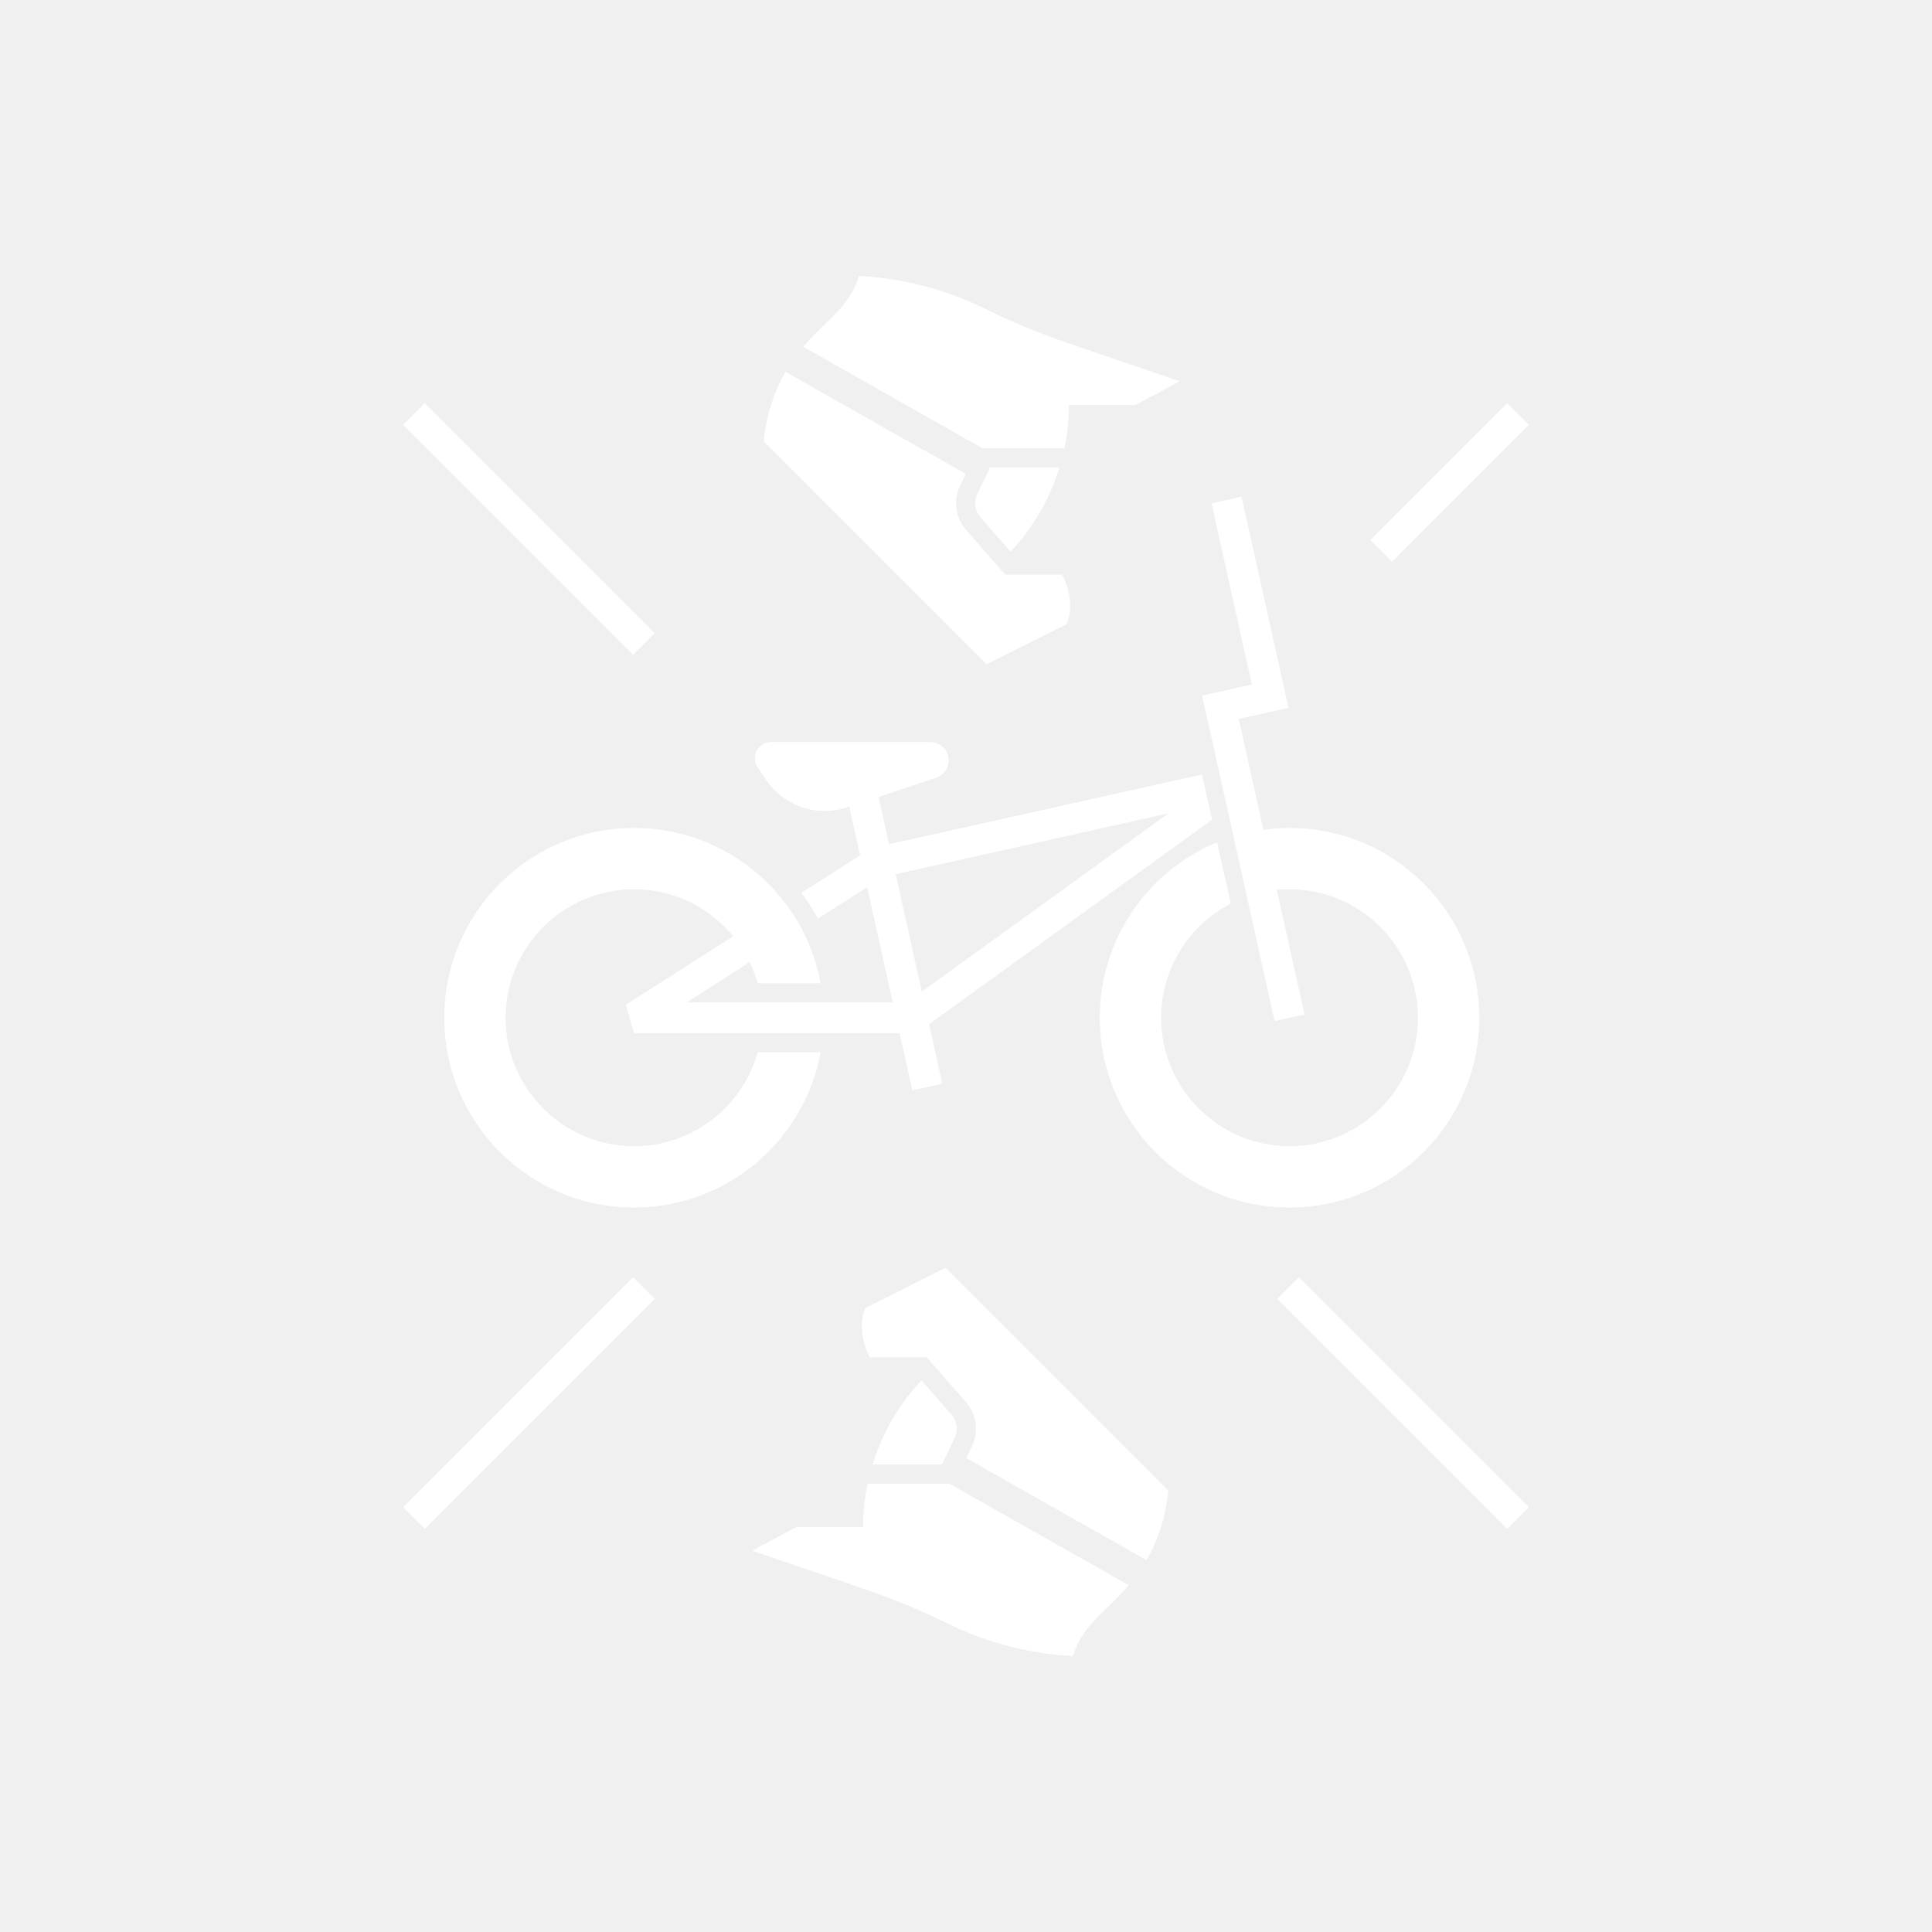
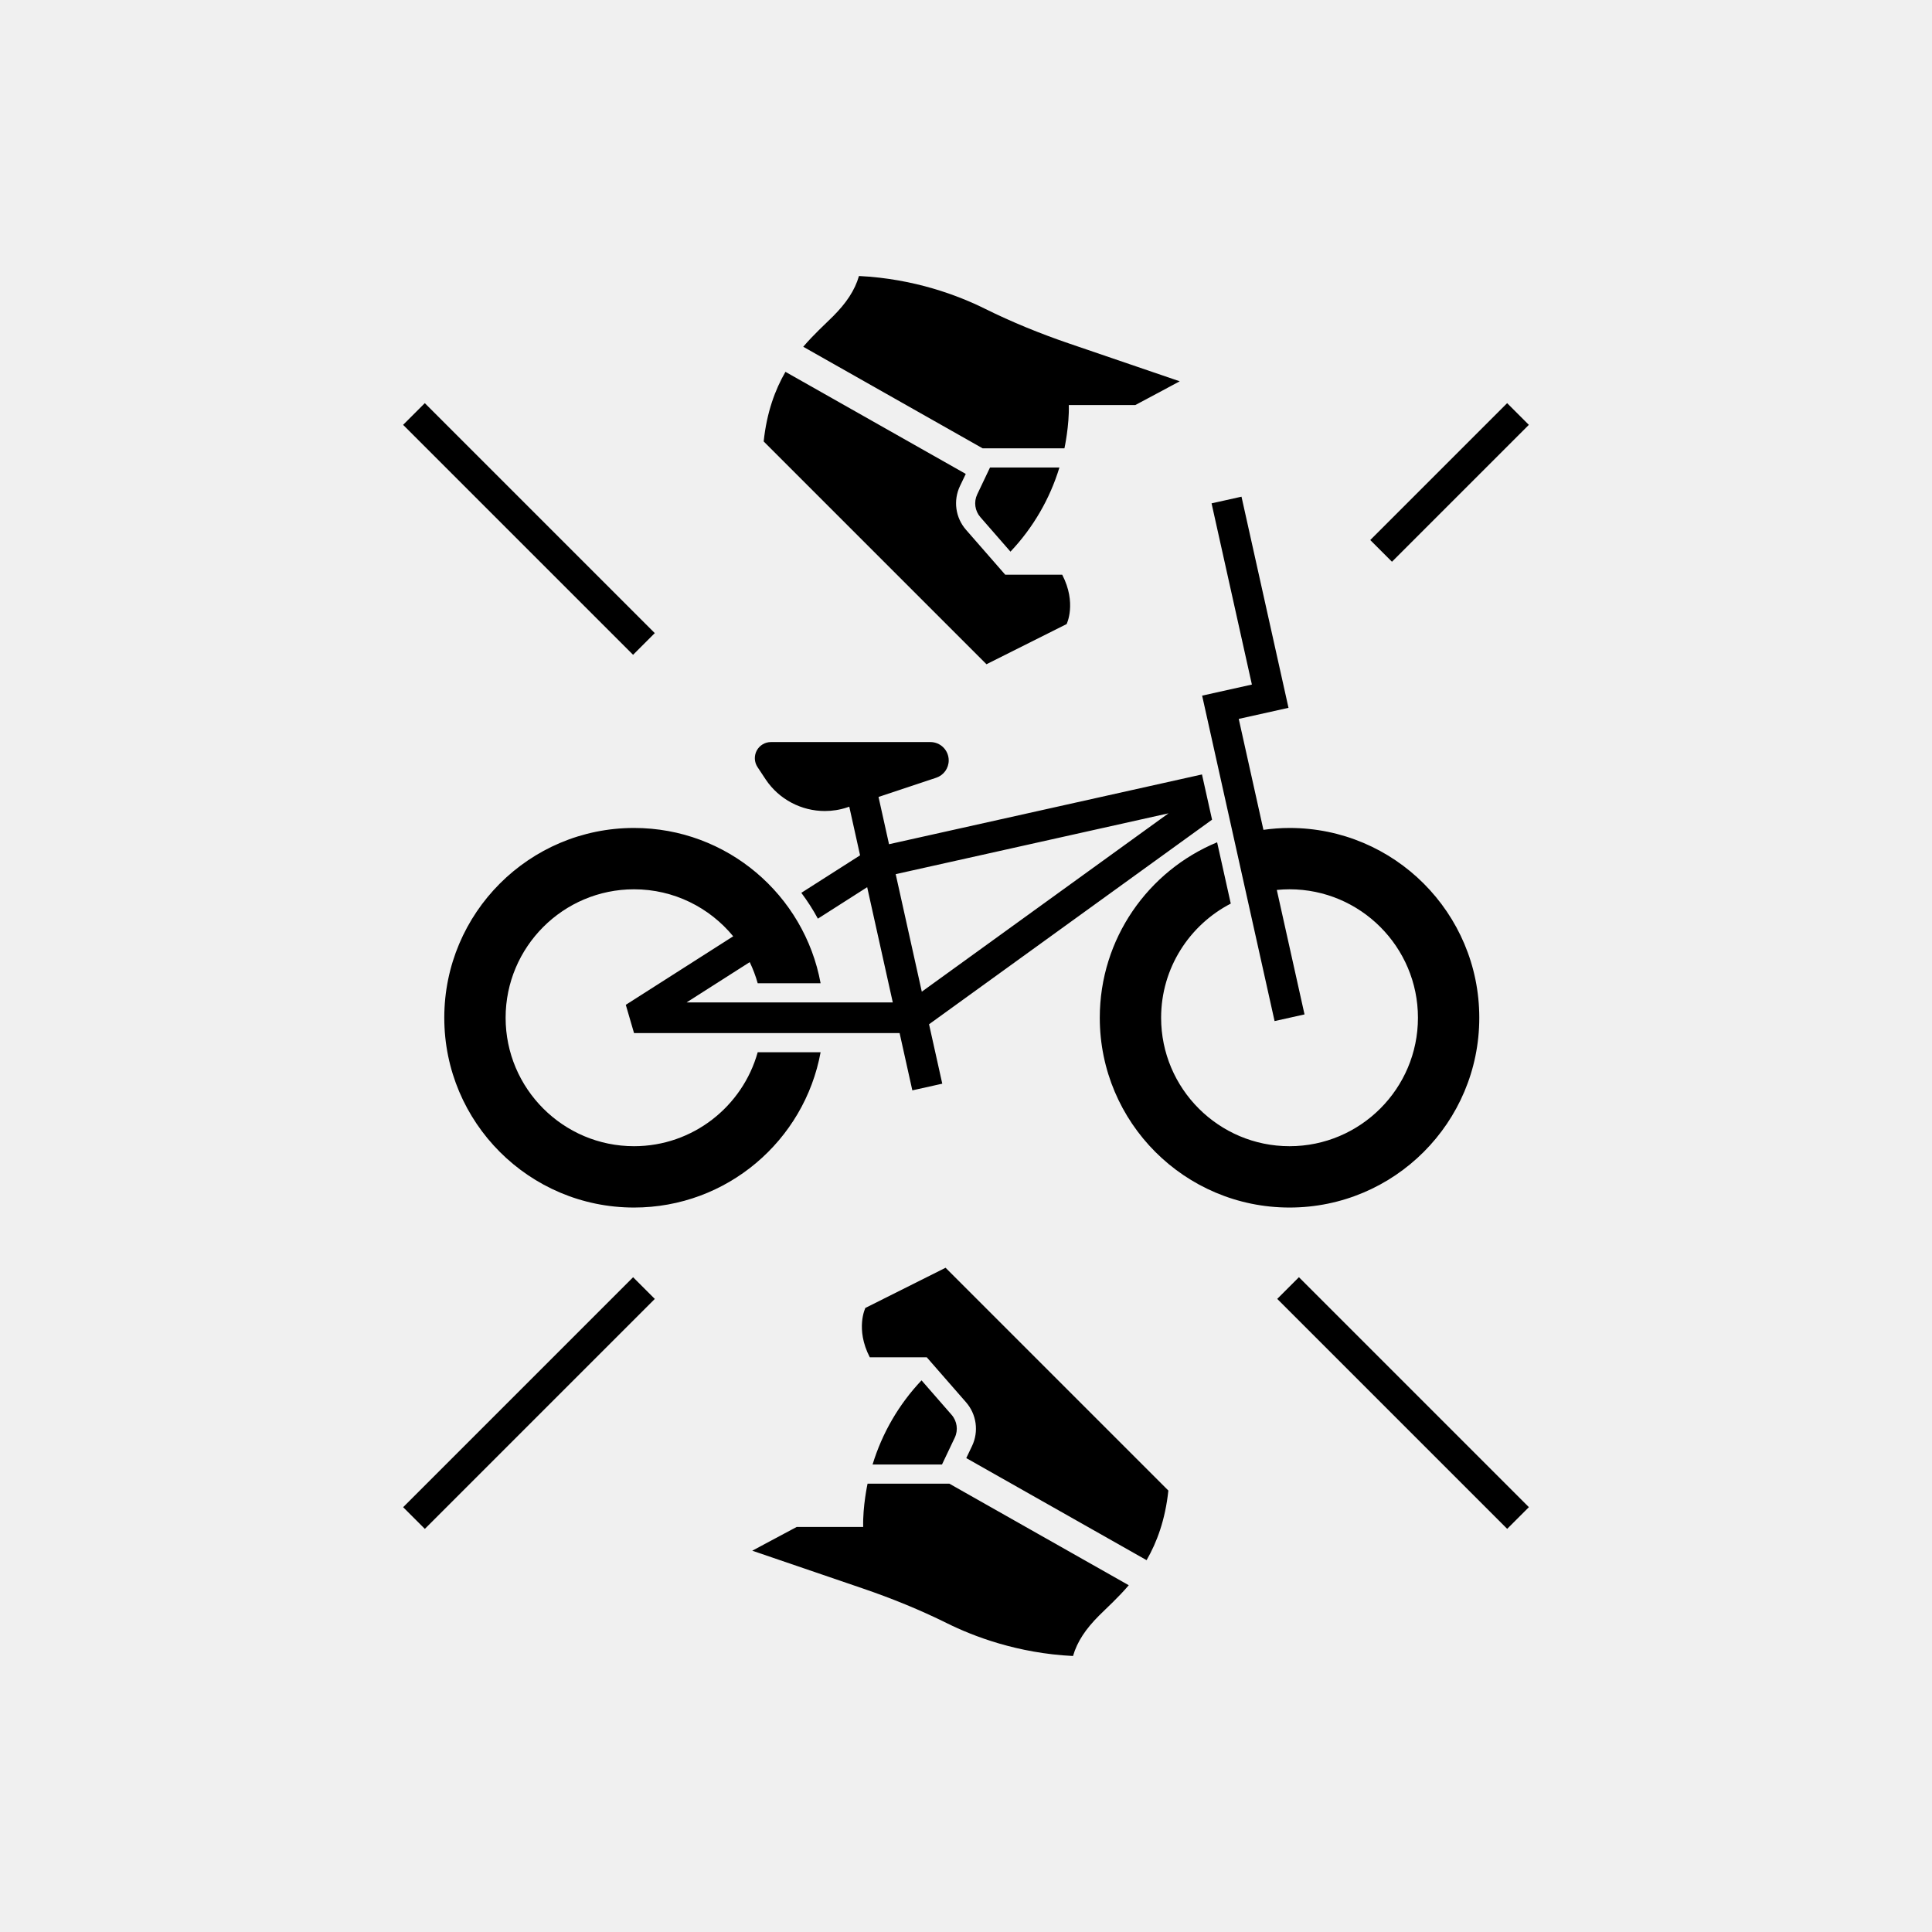
<svg xmlns="http://www.w3.org/2000/svg" width="252" height="252" viewBox="0 0 252 252" fill="none">
-   <path d="M82.58 166.595L85.41 169.425L55.415 199.42L52.585 196.59L82.58 166.595ZM166.595 169.42L196.59 199.415L199.42 196.585L169.425 166.59L166.595 169.42ZM199.415 55.415L196.585 52.585L178.73 70.44L181.56 73.27L199.415 55.415ZM85.405 82.58L55.41 52.585L52.58 55.415L82.575 85.41L85.405 82.58ZM98.81 100.06C98.599 99.743 98.478 99.375 98.459 98.995C98.441 98.614 98.526 98.236 98.705 97.9C98.885 97.564 99.152 97.284 99.479 97.088C99.806 96.893 100.179 96.79 100.56 96.79H121.355C121.989 96.79 122.597 97.042 123.045 97.49C123.493 97.938 123.745 98.546 123.745 99.18C123.745 100.21 123.09 101.12 122.11 101.445L114.59 103.95L115.96 110.115L156.78 101.015L158.095 106.915L121.18 133.6L122.905 141.35L119 142.22L117.34 134.75H82.7L81.625 131.065L95.635 122.125C92.56 118.385 87.905 115.995 82.7 115.995C73.465 115.995 65.95 123.51 65.95 132.75C65.95 141.99 73.465 149.505 82.7 149.505C90.375 149.505 96.86 144.31 98.83 137.25H107.035C104.92 148.77 94.83 157.505 82.7 157.505C69.03 157.505 57.95 146.42 57.95 132.75C57.95 119.08 69.03 107.995 82.7 107.995C94.83 107.995 104.92 116.73 107.035 128.25H98.83C98.565 127.295 98.21 126.375 97.79 125.495L89.555 130.75H116.45L113.11 115.72L106.68 119.825C106.045 118.645 105.32 117.525 104.52 116.455L112.185 111.565L110.775 105.22L110.495 105.315C109.54 105.635 108.555 105.785 107.585 105.785C104.555 105.785 101.625 104.29 99.875 101.67L98.81 100.06ZM116.83 114.02L120.235 129.35L152.415 106.085L116.83 114.02ZM124.125 184.545L120.2 180.045C117.252 183.161 115.067 186.917 113.815 191.02H122.87L124.535 187.52C125.005 186.54 124.84 185.37 124.125 184.545ZM112.875 170.6C112.875 170.6 111.53 173.325 113.45 177.035H120.88L126.005 182.905C126.677 183.675 127.109 184.625 127.249 185.638C127.388 186.65 127.229 187.682 126.79 188.605L126.035 190.185L149.555 203.5C150.9 201.17 151.99 198.24 152.395 194.42L123.335 165.36L112.875 170.6ZM113.17 193.525H113.16C113.16 193.525 112.515 196.49 112.59 199.17H103.91L98.12 202.265L112.595 207.21C116.335 208.49 120 209.98 123.54 211.735C126.935 213.42 132.7 215.645 139.96 216C140.51 214.095 141.64 212.45 143.345 210.74C144.44 209.645 145.845 208.395 147.23 206.77L123.825 193.52H113.17V193.525ZM166.25 133.185L170.155 132.315L166.54 116.08C167.085 116.025 167.64 115.995 168.2 115.995C177.435 115.995 184.95 123.51 184.95 132.75C184.95 141.99 177.435 149.505 168.2 149.505C158.965 149.505 151.45 141.99 151.45 132.75C151.45 126.275 155.145 120.65 160.535 117.86L158.755 109.865C149.775 113.58 143.45 122.425 143.45 132.75C143.45 146.42 154.53 157.505 168.2 157.505C181.87 157.505 192.95 146.42 192.95 132.75C192.95 119.08 181.87 107.995 168.2 107.995C167.045 107.995 165.91 108.085 164.795 108.24L161.575 93.77L168.065 92.325L161.935 64.785L158.03 65.655L163.29 89.29L156.8 90.735L166.25 133.185ZM139.125 81.4C139.125 81.4 140.47 78.675 138.55 74.965H131.12L125.995 69.095C125.323 68.325 124.89 67.375 124.752 66.362C124.613 65.349 124.774 64.317 125.215 63.395L125.97 61.815L102.45 48.5C101.105 50.83 100.015 53.76 99.61 57.58L128.67 86.64L139.125 81.4ZM127.875 67.455L131.8 71.955C134.748 68.839 136.934 65.083 138.185 60.98H129.13L127.465 64.48C127.235 64.962 127.151 65.5 127.224 66.029C127.297 66.558 127.523 67.053 127.875 67.455ZM138.83 58.475H138.84C138.84 58.475 139.485 55.51 139.41 52.83H148.09L153.88 49.735L139.405 44.79C135.665 43.51 132 42.02 128.46 40.265C125.065 38.58 119.3 36.355 112.04 36C111.49 37.905 110.36 39.55 108.655 41.26C107.56 42.355 106.155 43.605 104.77 45.23L128.175 58.48H138.83V58.475Z" fill="white" />
+   <path d="M82.58 166.595L85.41 169.425L55.415 199.42L52.585 196.59L82.58 166.595ZM166.595 169.42L196.59 199.415L199.42 196.585L169.425 166.59L166.595 169.42ZM199.415 55.415L196.585 52.585L178.73 70.44L181.56 73.27L199.415 55.415ZM85.405 82.58L55.41 52.585L52.58 55.415L82.575 85.41L85.405 82.58ZM98.81 100.06C98.599 99.743 98.478 99.375 98.459 98.995C98.441 98.614 98.526 98.236 98.705 97.9C98.885 97.564 99.152 97.284 99.479 97.088C99.806 96.893 100.179 96.79 100.56 96.79H121.355C121.989 96.79 122.597 97.042 123.045 97.49C123.493 97.938 123.745 98.546 123.745 99.18C123.745 100.21 123.09 101.12 122.11 101.445L114.59 103.95L115.96 110.115L156.78 101.015L158.095 106.915L121.18 133.6L122.905 141.35L119 142.22L117.34 134.75H82.7L81.625 131.065L95.635 122.125C92.56 118.385 87.905 115.995 82.7 115.995C73.465 115.995 65.95 123.51 65.95 132.75C65.95 141.99 73.465 149.505 82.7 149.505C90.375 149.505 96.86 144.31 98.83 137.25H107.035C104.92 148.77 94.83 157.505 82.7 157.505C69.03 157.505 57.95 146.42 57.95 132.75C57.95 119.08 69.03 107.995 82.7 107.995C94.83 107.995 104.92 116.73 107.035 128.25H98.83C98.565 127.295 98.21 126.375 97.79 125.495L89.555 130.75H116.45L113.11 115.72L106.68 119.825C106.045 118.645 105.32 117.525 104.52 116.455L112.185 111.565L110.775 105.22L110.495 105.315C109.54 105.635 108.555 105.785 107.585 105.785C104.555 105.785 101.625 104.29 99.875 101.67L98.81 100.06ZM116.83 114.02L120.235 129.35L152.415 106.085L116.83 114.02ZM124.125 184.545L120.2 180.045C117.252 183.161 115.067 186.917 113.815 191.02H122.87L124.535 187.52C125.005 186.54 124.84 185.37 124.125 184.545ZM112.875 170.6C112.875 170.6 111.53 173.325 113.45 177.035H120.88L126.005 182.905C126.677 183.675 127.109 184.625 127.249 185.638C127.388 186.65 127.229 187.682 126.79 188.605L126.035 190.185L149.555 203.5C150.9 201.17 151.99 198.24 152.395 194.42L123.335 165.36L112.875 170.6ZM113.17 193.525H113.16C113.16 193.525 112.515 196.49 112.59 199.17H103.91L98.12 202.265L112.595 207.21C116.335 208.49 120 209.98 123.54 211.735C126.935 213.42 132.7 215.645 139.96 216C140.51 214.095 141.64 212.45 143.345 210.74C144.44 209.645 145.845 208.395 147.23 206.77L123.825 193.52H113.17V193.525ZM166.25 133.185L170.155 132.315L166.54 116.08C167.085 116.025 167.64 115.995 168.2 115.995C177.435 115.995 184.95 123.51 184.95 132.75C184.95 141.99 177.435 149.505 168.2 149.505C158.965 149.505 151.45 141.99 151.45 132.75C151.45 126.275 155.145 120.65 160.535 117.86L158.755 109.865C149.775 113.58 143.45 122.425 143.45 132.75C143.45 146.42 154.53 157.505 168.2 157.505C181.87 157.505 192.95 146.42 192.95 132.75C192.95 119.08 181.87 107.995 168.2 107.995C167.045 107.995 165.91 108.085 164.795 108.24L161.575 93.77L168.065 92.325L161.935 64.785L158.03 65.655L163.29 89.29L156.8 90.735L166.25 133.185ZM139.125 81.4C139.125 81.4 140.47 78.675 138.55 74.965H131.12L125.995 69.095C125.323 68.325 124.89 67.375 124.752 66.362C124.613 65.349 124.774 64.317 125.215 63.395L125.97 61.815L102.45 48.5C101.105 50.83 100.015 53.76 99.61 57.58L128.67 86.64L139.125 81.4ZM127.875 67.455L131.8 71.955C134.748 68.839 136.934 65.083 138.185 60.98H129.13L127.465 64.48C127.235 64.962 127.151 65.5 127.224 66.029C127.297 66.558 127.523 67.053 127.875 67.455ZM138.83 58.475H138.84C138.84 58.475 139.485 55.51 139.41 52.83H148.09L153.88 49.735L139.405 44.79C135.665 43.51 132 42.02 128.46 40.265C125.065 38.58 119.3 36.355 112.04 36C111.49 37.905 110.36 39.55 108.655 41.26C107.56 42.355 106.155 43.605 104.77 45.23L128.175 58.48H138.83V58.475Z" fill="black" />
</svg>
